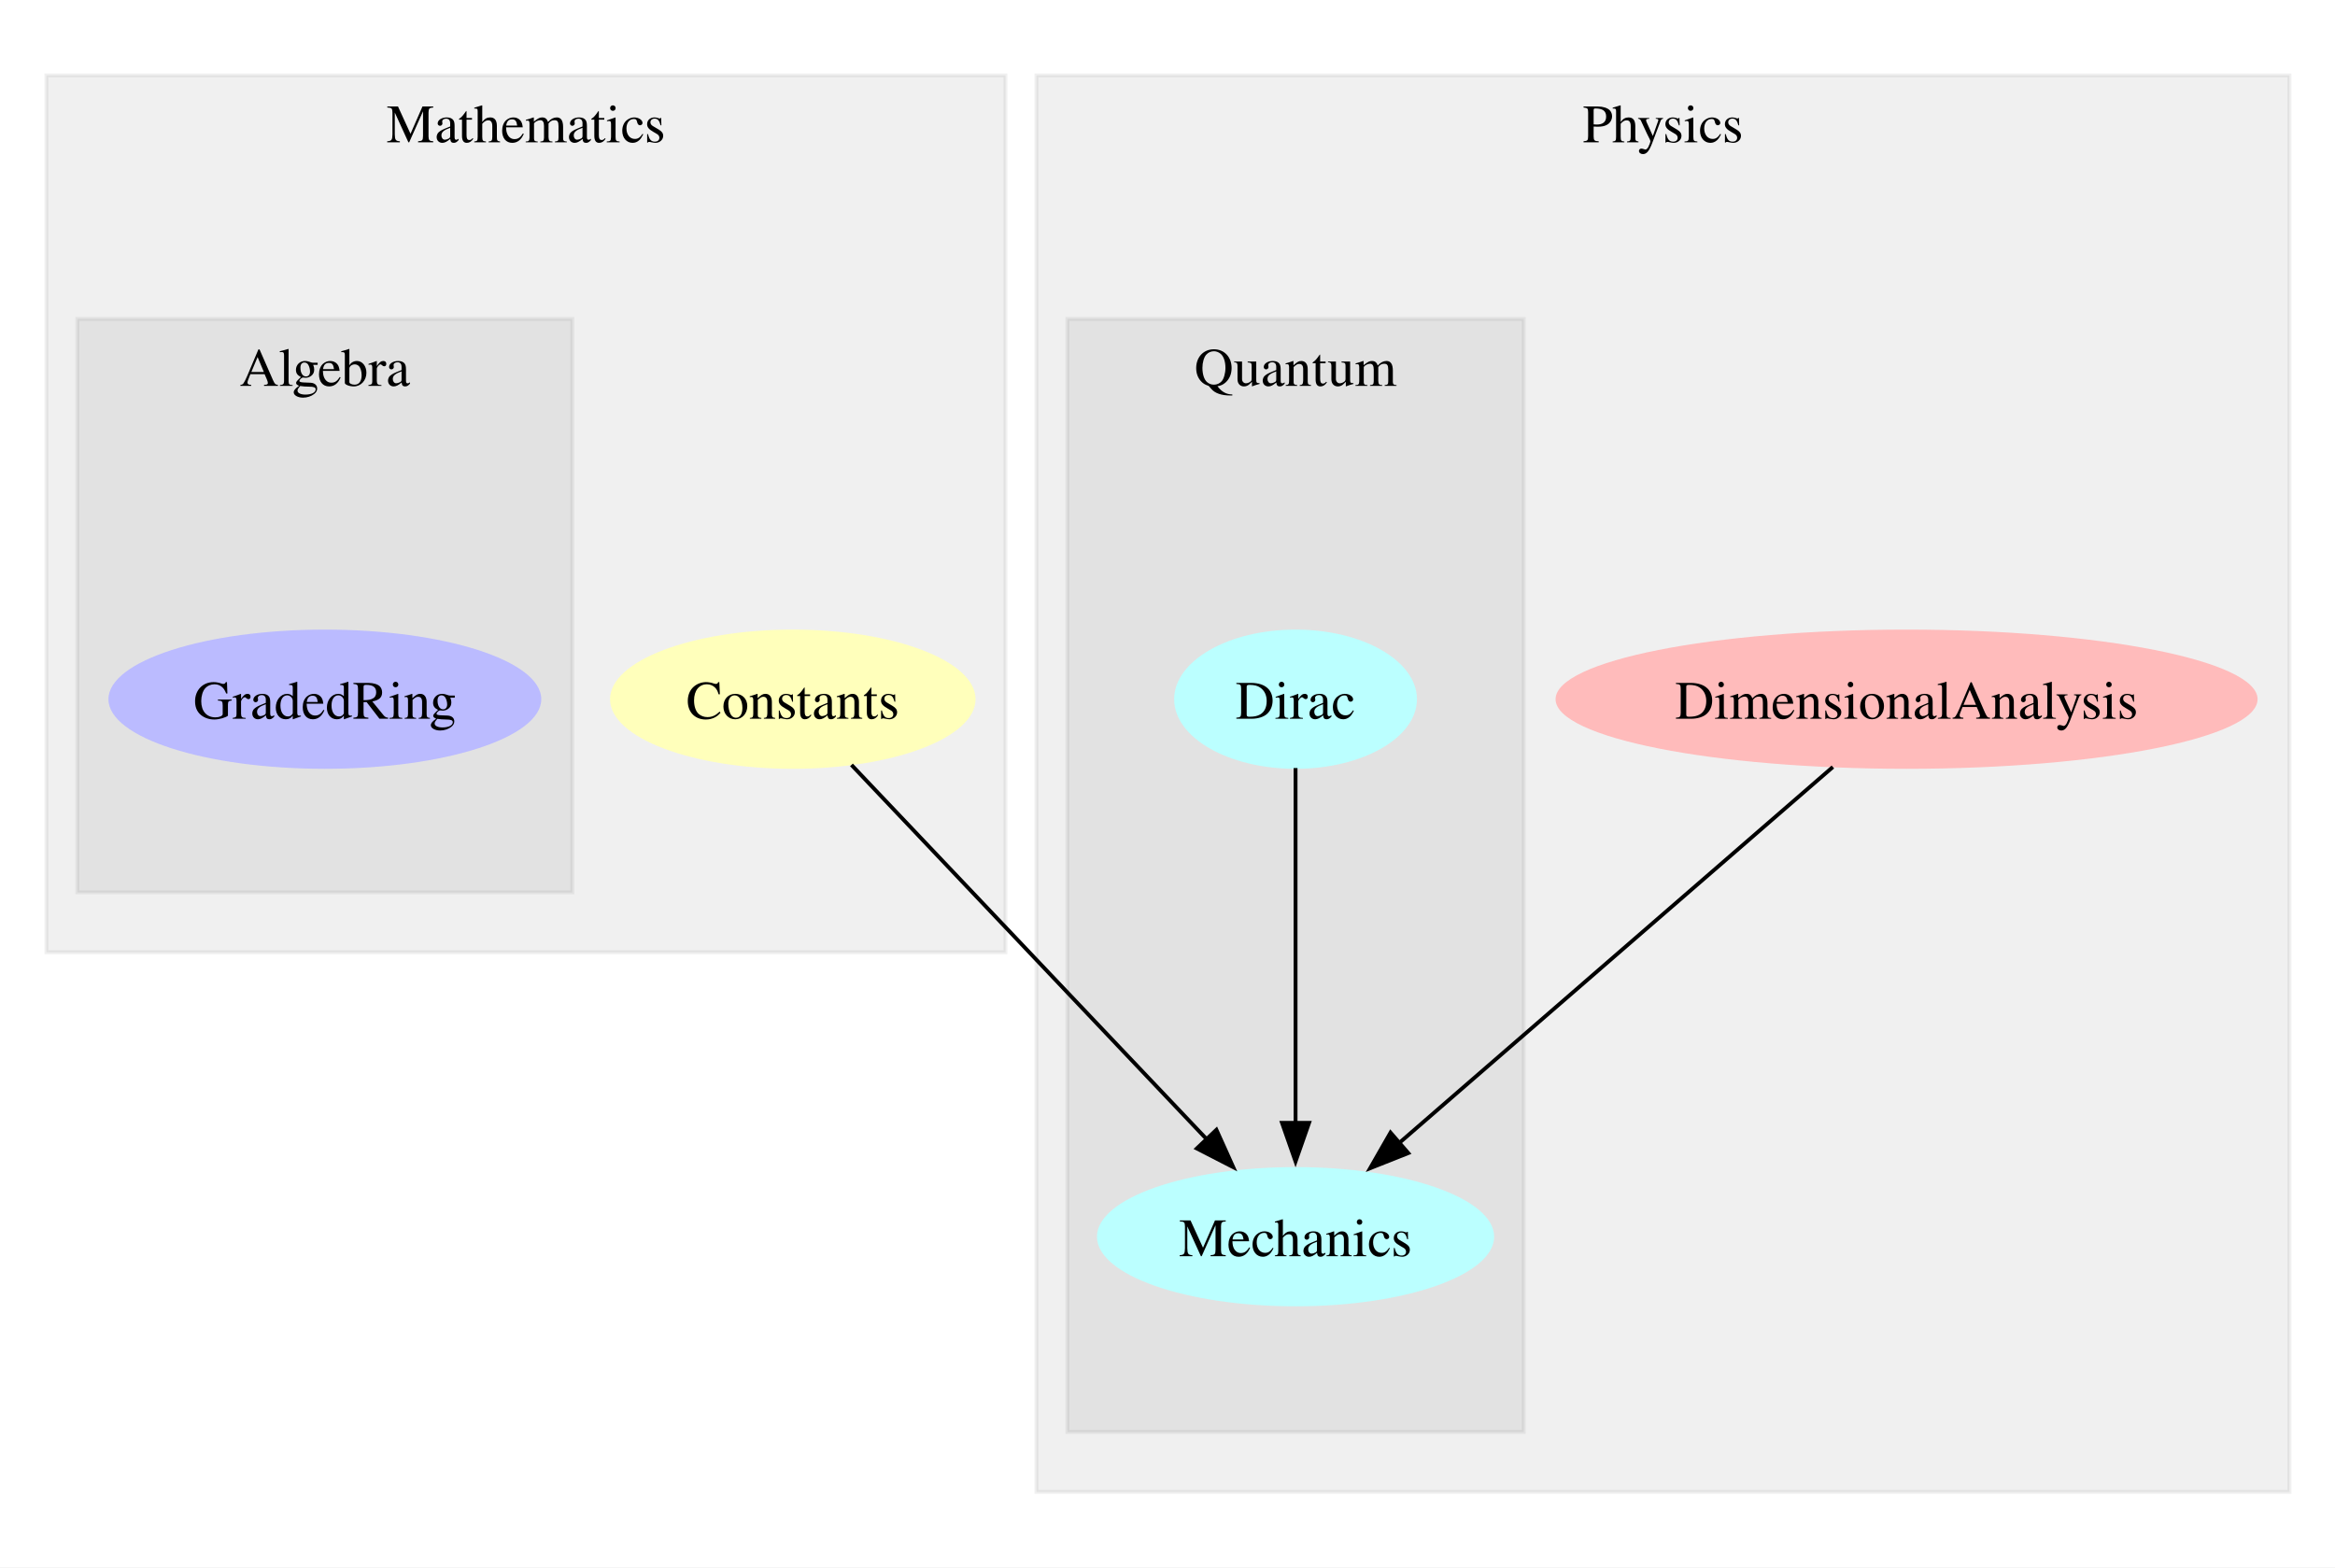
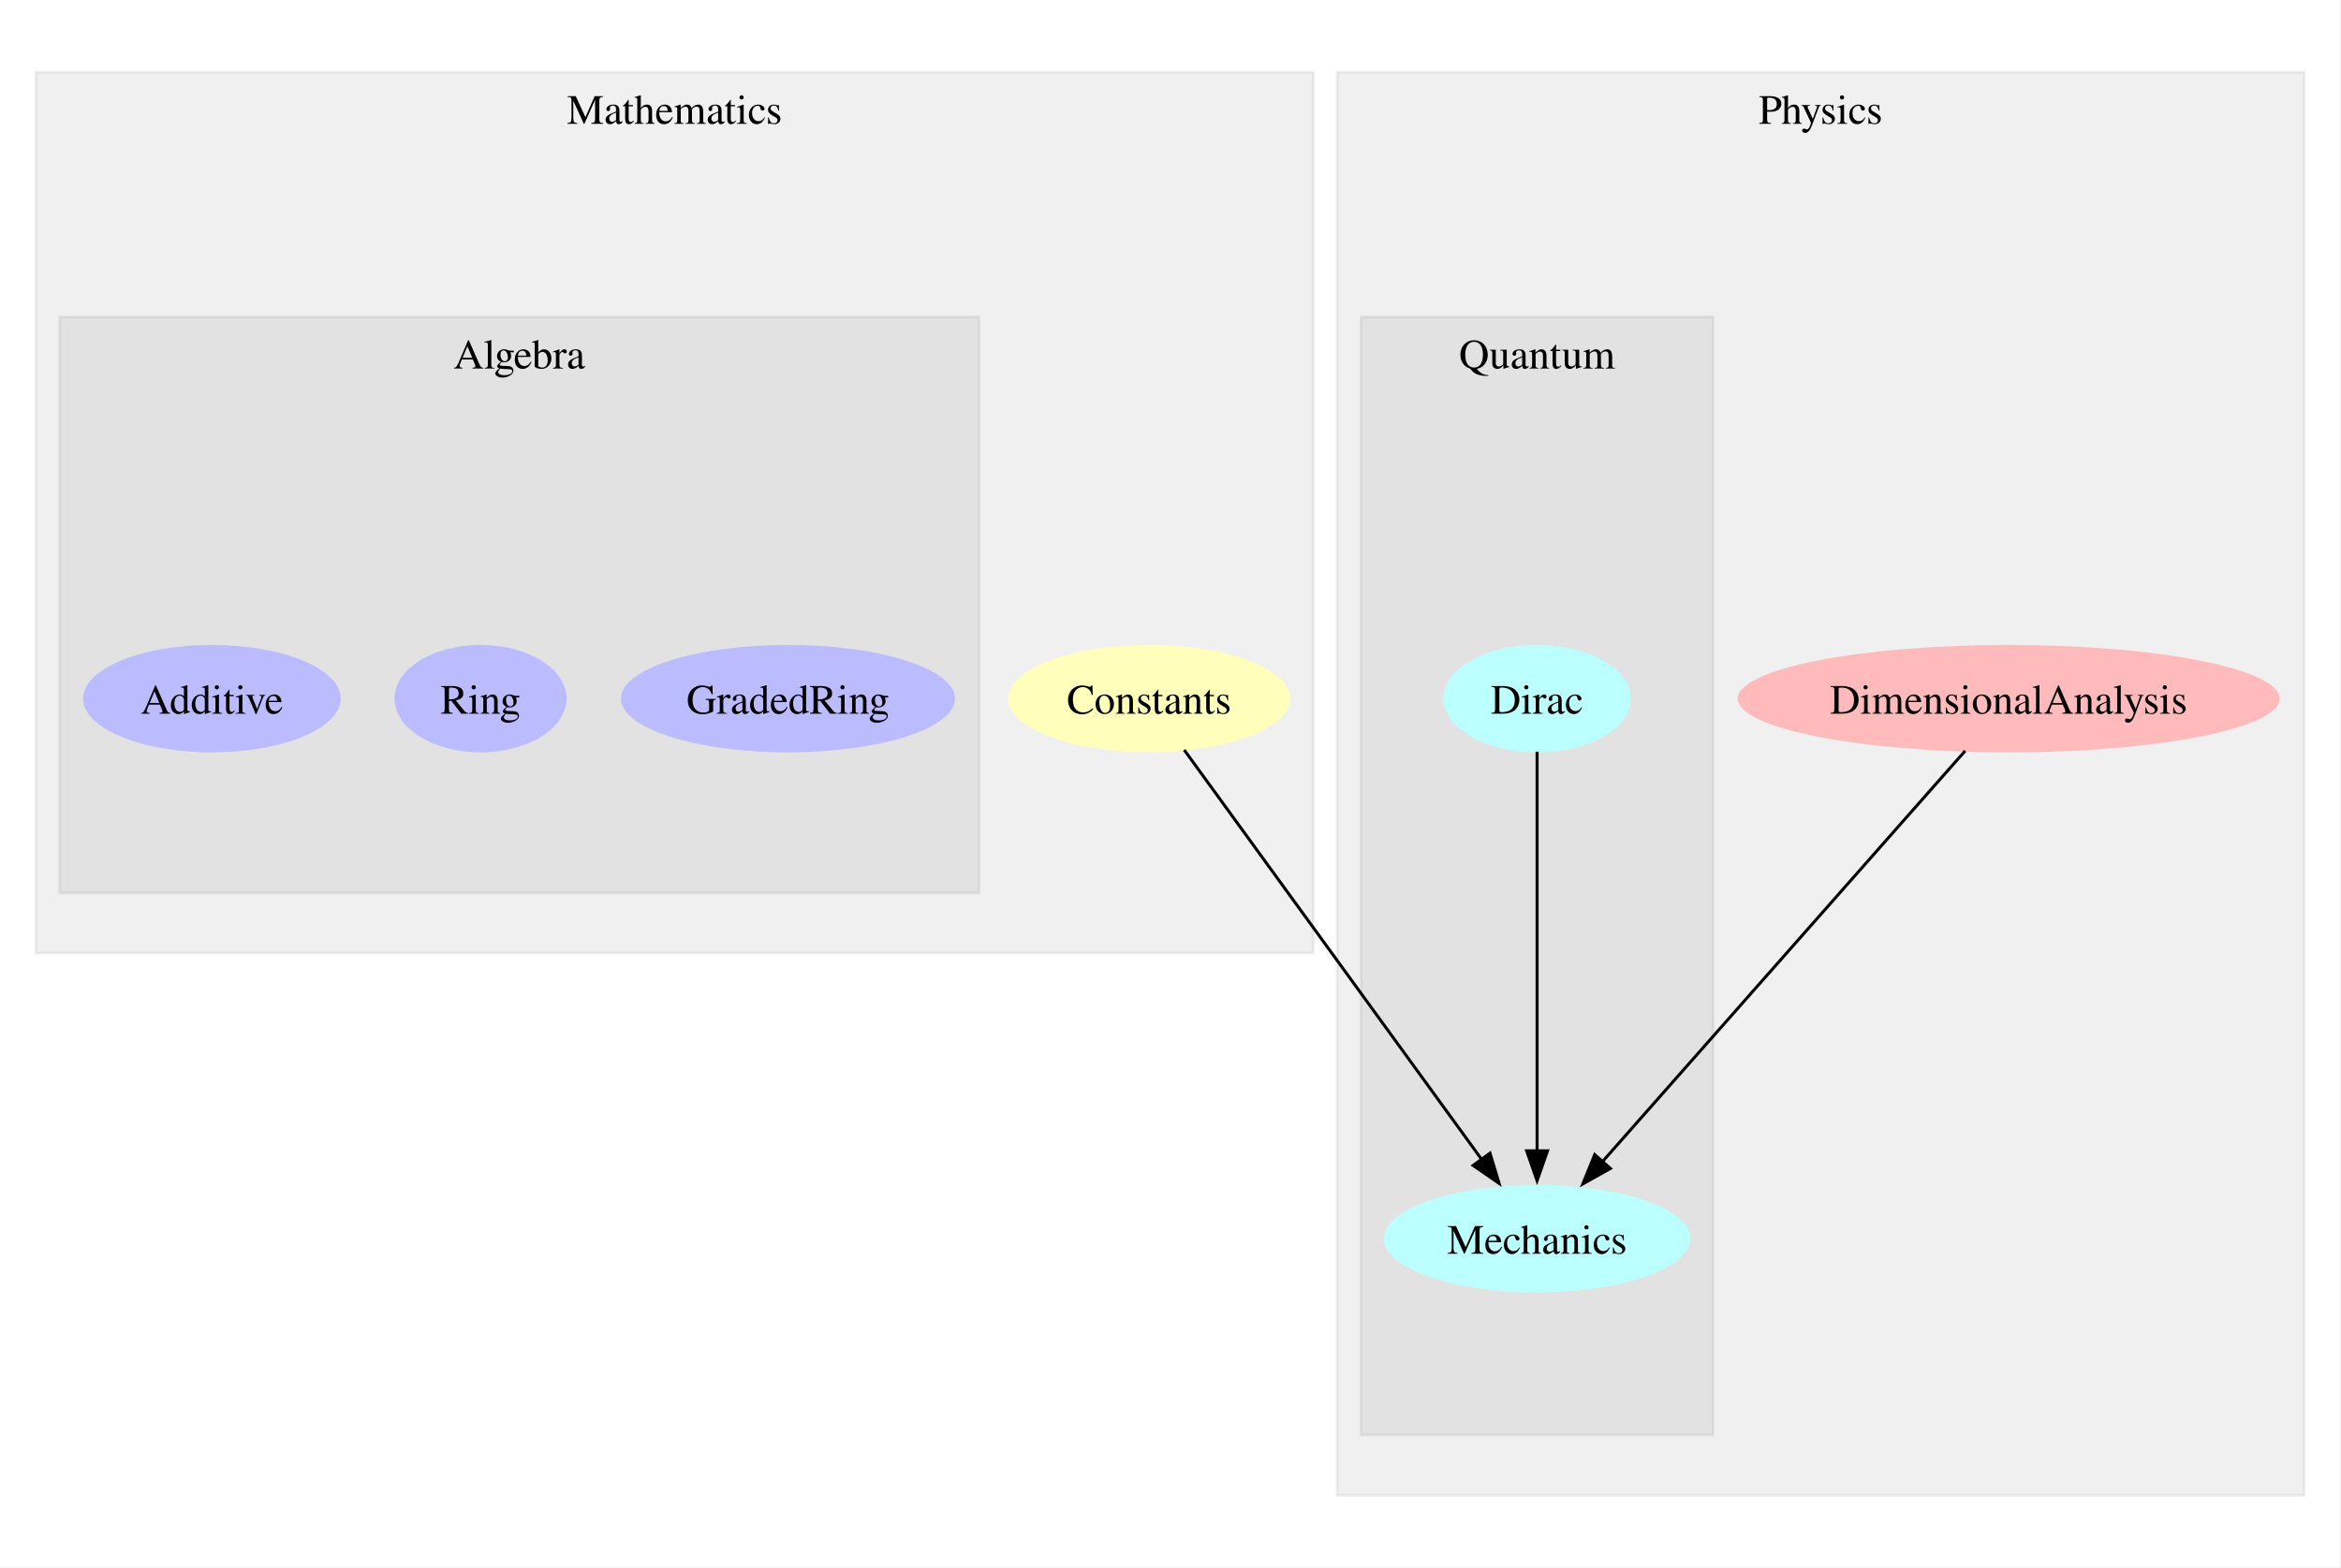
- <svg xmlns="http://www.w3.org/2000/svg" width="429pt" height="288pt" viewBox="0.00 0.00 429.00 288.00">
-   <g id="graph0" class="graph" transform="scale(0.710526 0.710526) rotate(0) translate(4 401.33)">
-     <polygon fill="white" stroke="none" points="-4,4 -4,-401.33 600,-401.33 600,4 -4,4" />
+ <svg xmlns="http://www.w3.org/2000/svg" width="430pt" height="288pt" viewBox="0.00 0.00 430.00 288.00">
+   <g id="graph0" class="graph" transform="scale(0.548223 0.548223) rotate(0) translate(4 521.33)">
+     <polygon fill="white" stroke="none" points="-4,4 -4,-521.33 780,-521.33 780,4 -4,4" />
    <g id="clust1" class="cluster">
-       <polygon fill="#000000" fill-opacity="0.059" stroke="#000000" stroke-opacity="0.059" points="8,-155.06 8,-381.83 256,-381.83 256,-155.06 8,-155.06" />
-       <text xml:space="preserve" text-anchor="middle" x="132" y="-364.53" font-family="Times,serif" font-size="14.00">Mathematics</text>
+       <polygon fill="#000000" fill-opacity="0.059" stroke="#000000" stroke-opacity="0.059" points="8,-201.89 8,-497.14 436,-497.14 436,-201.89 8,-201.89" />
+       <text xml:space="preserve" text-anchor="middle" x="222" y="-479.84" font-family="Times,serif" font-size="14.00">Mathematics</text>
    </g>
    <g id="clust2" class="cluster">
-       <polygon fill="#000000" fill-opacity="0.059" stroke="#000000" stroke-opacity="0.059" points="16,-170.56 16,-318.84 144,-318.84 144,-170.56 16,-170.56" />
-       <text xml:space="preserve" text-anchor="middle" x="80" y="-301.54" font-family="Times,serif" font-size="14.00">Algebra</text>
+       <polygon fill="#000000" fill-opacity="0.059" stroke="#000000" stroke-opacity="0.059" points="16,-222.07 16,-415.13 324,-415.13 324,-222.07 16,-222.07" />
+       <text xml:space="preserve" text-anchor="middle" x="170" y="-397.83" font-family="Times,serif" font-size="14.00">Algebra</text>
    </g>
    <g id="clust3" class="cluster">
-       <polygon fill="#000000" fill-opacity="0.059" stroke="#000000" stroke-opacity="0.059" points="264,-15.51 264,-381.83 588,-381.83 588,-15.51 264,-15.51" />
-       <text xml:space="preserve" text-anchor="middle" x="426" y="-364.53" font-family="Times,serif" font-size="14.00">Physics</text>
+       <polygon fill="#000000" fill-opacity="0.059" stroke="#000000" stroke-opacity="0.059" points="444,-20.19 444,-497.14 768,-497.14 768,-20.19 444,-20.19" />
+       <text xml:space="preserve" text-anchor="middle" x="606" y="-479.84" font-family="Times,serif" font-size="14.00">Physics</text>
    </g>
    <g id="clust4" class="cluster">
-       <polygon fill="#000000" fill-opacity="0.059" stroke="#000000" stroke-opacity="0.059" points="272,-31.01 272,-318.84 390,-318.84 390,-31.01 272,-31.01" />
-       <text xml:space="preserve" text-anchor="middle" x="331" y="-301.54" font-family="Times,serif" font-size="14.00">Quantum</text>
+       <polygon fill="#000000" fill-opacity="0.059" stroke="#000000" stroke-opacity="0.059" points="452,-40.38 452,-415.13 570,-415.13 570,-40.38 452,-40.38" />
+       <text xml:space="preserve" text-anchor="middle" x="511" y="-397.83" font-family="Times,serif" font-size="14.00">Quantum</text>
    </g>
    <g id="node1" class="node">
-       <ellipse fill="#ffffbb" stroke="black" stroke-width="0" cx="201" cy="-220.51" rx="47.26" ry="18" />
-       <text xml:space="preserve" text-anchor="middle" x="201" y="-215.46" font-family="Times,serif" font-size="14.00">Constants</text>
+       <ellipse fill="#ffffbb" stroke="black" stroke-width="0" cx="381" cy="-287.19" rx="47.26" ry="18" />
+       <text xml:space="preserve" text-anchor="middle" x="381" y="-282.14" font-family="Times,serif" font-size="14.00">Constants</text>
+     </g>
+     <g id="node7" class="node">
+       <ellipse fill="#bbffff" stroke="black" stroke-width="0" cx="511" cy="-106.19" rx="51.35" ry="18" />
+       <text xml:space="preserve" text-anchor="middle" x="511" y="-101.14" font-family="Times,serif" font-size="14.00">Mechanics</text>
+     </g>
+     <g id="edge1" class="edge">
+       <path fill="none" stroke="black" d="M392.77,-269.99C415.43,-238.78 465.29,-170.13 492.46,-132.71" />
+       <polygon fill="black" stroke="black" points="495.23,-134.85 498.28,-124.71 489.57,-130.74 495.23,-134.85" />
+     </g>
+     <g id="node2" class="node">
+       <ellipse fill="#bbbbff" stroke="black" stroke-width="0" cx="67" cy="-287.19" rx="43.16" ry="18" />
+       <text xml:space="preserve" text-anchor="middle" x="67" y="-282.14" font-family="Times,serif" font-size="14.00">Additive</text>
+     </g>
+     <g id="node3" class="node">
+       <ellipse fill="#bbbbff" stroke="black" stroke-width="0" cx="157" cy="-287.19" rx="28.83" ry="18" />
+       <text xml:space="preserve" text-anchor="middle" x="157" y="-282.14" font-family="Times,serif" font-size="14.00">Ring</text>
+     </g>
+     <g id="node4" class="node">
+       <ellipse fill="#bbbbff" stroke="black" stroke-width="0" cx="260" cy="-287.19" rx="55.96" ry="18" />
+       <text xml:space="preserve" text-anchor="middle" x="260" y="-282.14" font-family="Times,serif" font-size="14.00">GradedRing</text>
    </g>
    <g id="node5" class="node">
-       <ellipse fill="#bbffff" stroke="black" stroke-width="0" cx="331" cy="-81.51" rx="51.35" ry="18" />
-       <text xml:space="preserve" text-anchor="middle" x="331" y="-76.46" font-family="Times,serif" font-size="14.00">Mechanics</text>
-     </g>
-     <g id="edge1" class="edge">
-       <path fill="none" stroke="black" d="M216.17,-203.52C238.87,-179.6 281.84,-134.32 308.29,-106.44" />
-       <polygon fill="black" stroke="black" points="310.54,-109.15 314.89,-99.49 305.47,-104.33 310.54,-109.15" />
-     </g>
-     <g id="node2" class="node">
-       <ellipse fill="#bbbbff" stroke="black" stroke-width="0" cx="80" cy="-220.51" rx="55.96" ry="18" />
-       <text xml:space="preserve" text-anchor="middle" x="80" y="-215.46" font-family="Times,serif" font-size="14.00">GradedRing</text>
-     </g>
-     <g id="node3" class="node">
-       <ellipse fill="#ffbbbb" stroke="black" stroke-width="0" cx="489" cy="-220.51" rx="90.76" ry="18" />
-       <text xml:space="preserve" text-anchor="middle" x="489" y="-215.46" font-family="Times,serif" font-size="14.00">DimensionalAnalysis</text>
+       <ellipse fill="#ffbbbb" stroke="black" stroke-width="0" cx="669" cy="-287.19" rx="90.76" ry="18" />
+       <text xml:space="preserve" text-anchor="middle" x="669" y="-282.14" font-family="Times,serif" font-size="14.00">DimensionalAnalysis</text>
    </g>
    <g id="edge2" class="edge">
-       <path fill="none" stroke="black" d="M469.94,-202.98C441.88,-178.65 389.35,-133.1 357.54,-105.52" />
-       <polygon fill="black" stroke="black" points="360.14,-103.14 350.29,-99.23 355.56,-108.43 360.14,-103.14" />
+       <path fill="none" stroke="black" d="M654.42,-269.67C626.48,-238.02 565.29,-168.7 532.6,-131.66" />
+       <polygon fill="black" stroke="black" points="535.56,-129.72 526.32,-124.54 530.31,-134.36 535.56,-129.72" />
    </g>
-     <g id="node4" class="node">
-       <ellipse fill="#bbffff" stroke="black" stroke-width="0" cx="331" cy="-220.51" rx="31.39" ry="18" />
-       <text xml:space="preserve" text-anchor="middle" x="331" y="-215.46" font-family="Times,serif" font-size="14.00">Dirac</text>
+     <g id="node6" class="node">
+       <ellipse fill="#bbffff" stroke="black" stroke-width="0" cx="511" cy="-287.19" rx="31.39" ry="18" />
+       <text xml:space="preserve" text-anchor="middle" x="511" y="-282.14" font-family="Times,serif" font-size="14.00">Dirac</text>
    </g>
    <g id="edge3" class="edge">
-       <path fill="none" stroke="black" d="M331,-202.71C331,-179.8 331,-138.46 331,-110.75" />
-       <polygon fill="black" stroke="black" points="334.5,-110.96 331,-100.96 327.5,-110.96 334.5,-110.96" />
+       <path fill="none" stroke="black" d="M511,-269.35C511,-238.56 511,-172.92 511,-135.27" />
+       <polygon fill="black" stroke="black" points="514.5,-135.63 511,-125.63 507.5,-135.63 514.5,-135.63" />
    </g>
  </g>
</svg>
